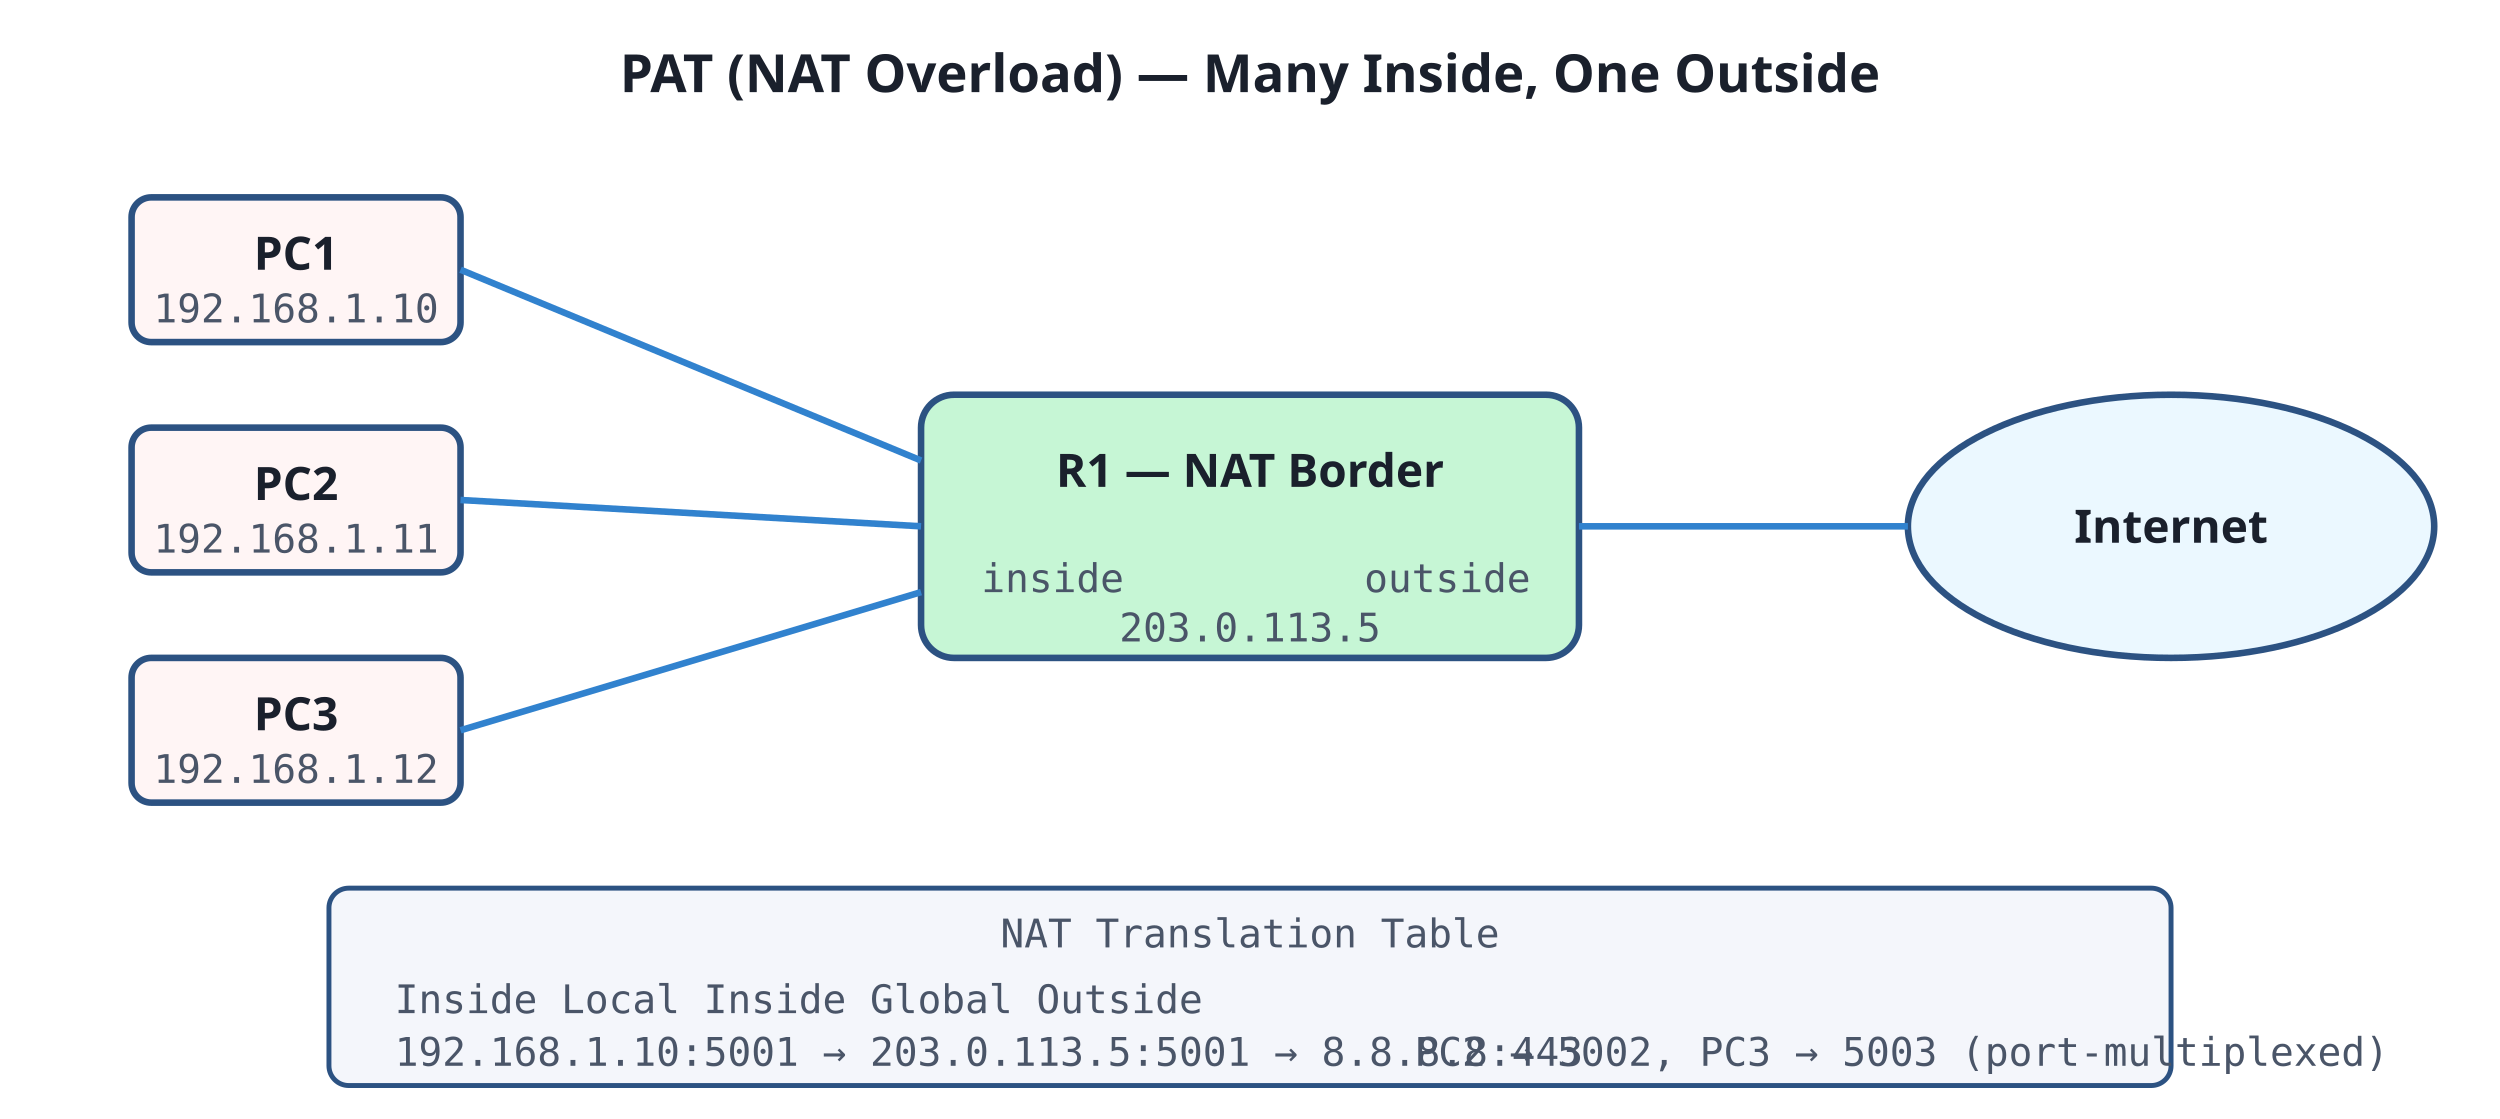
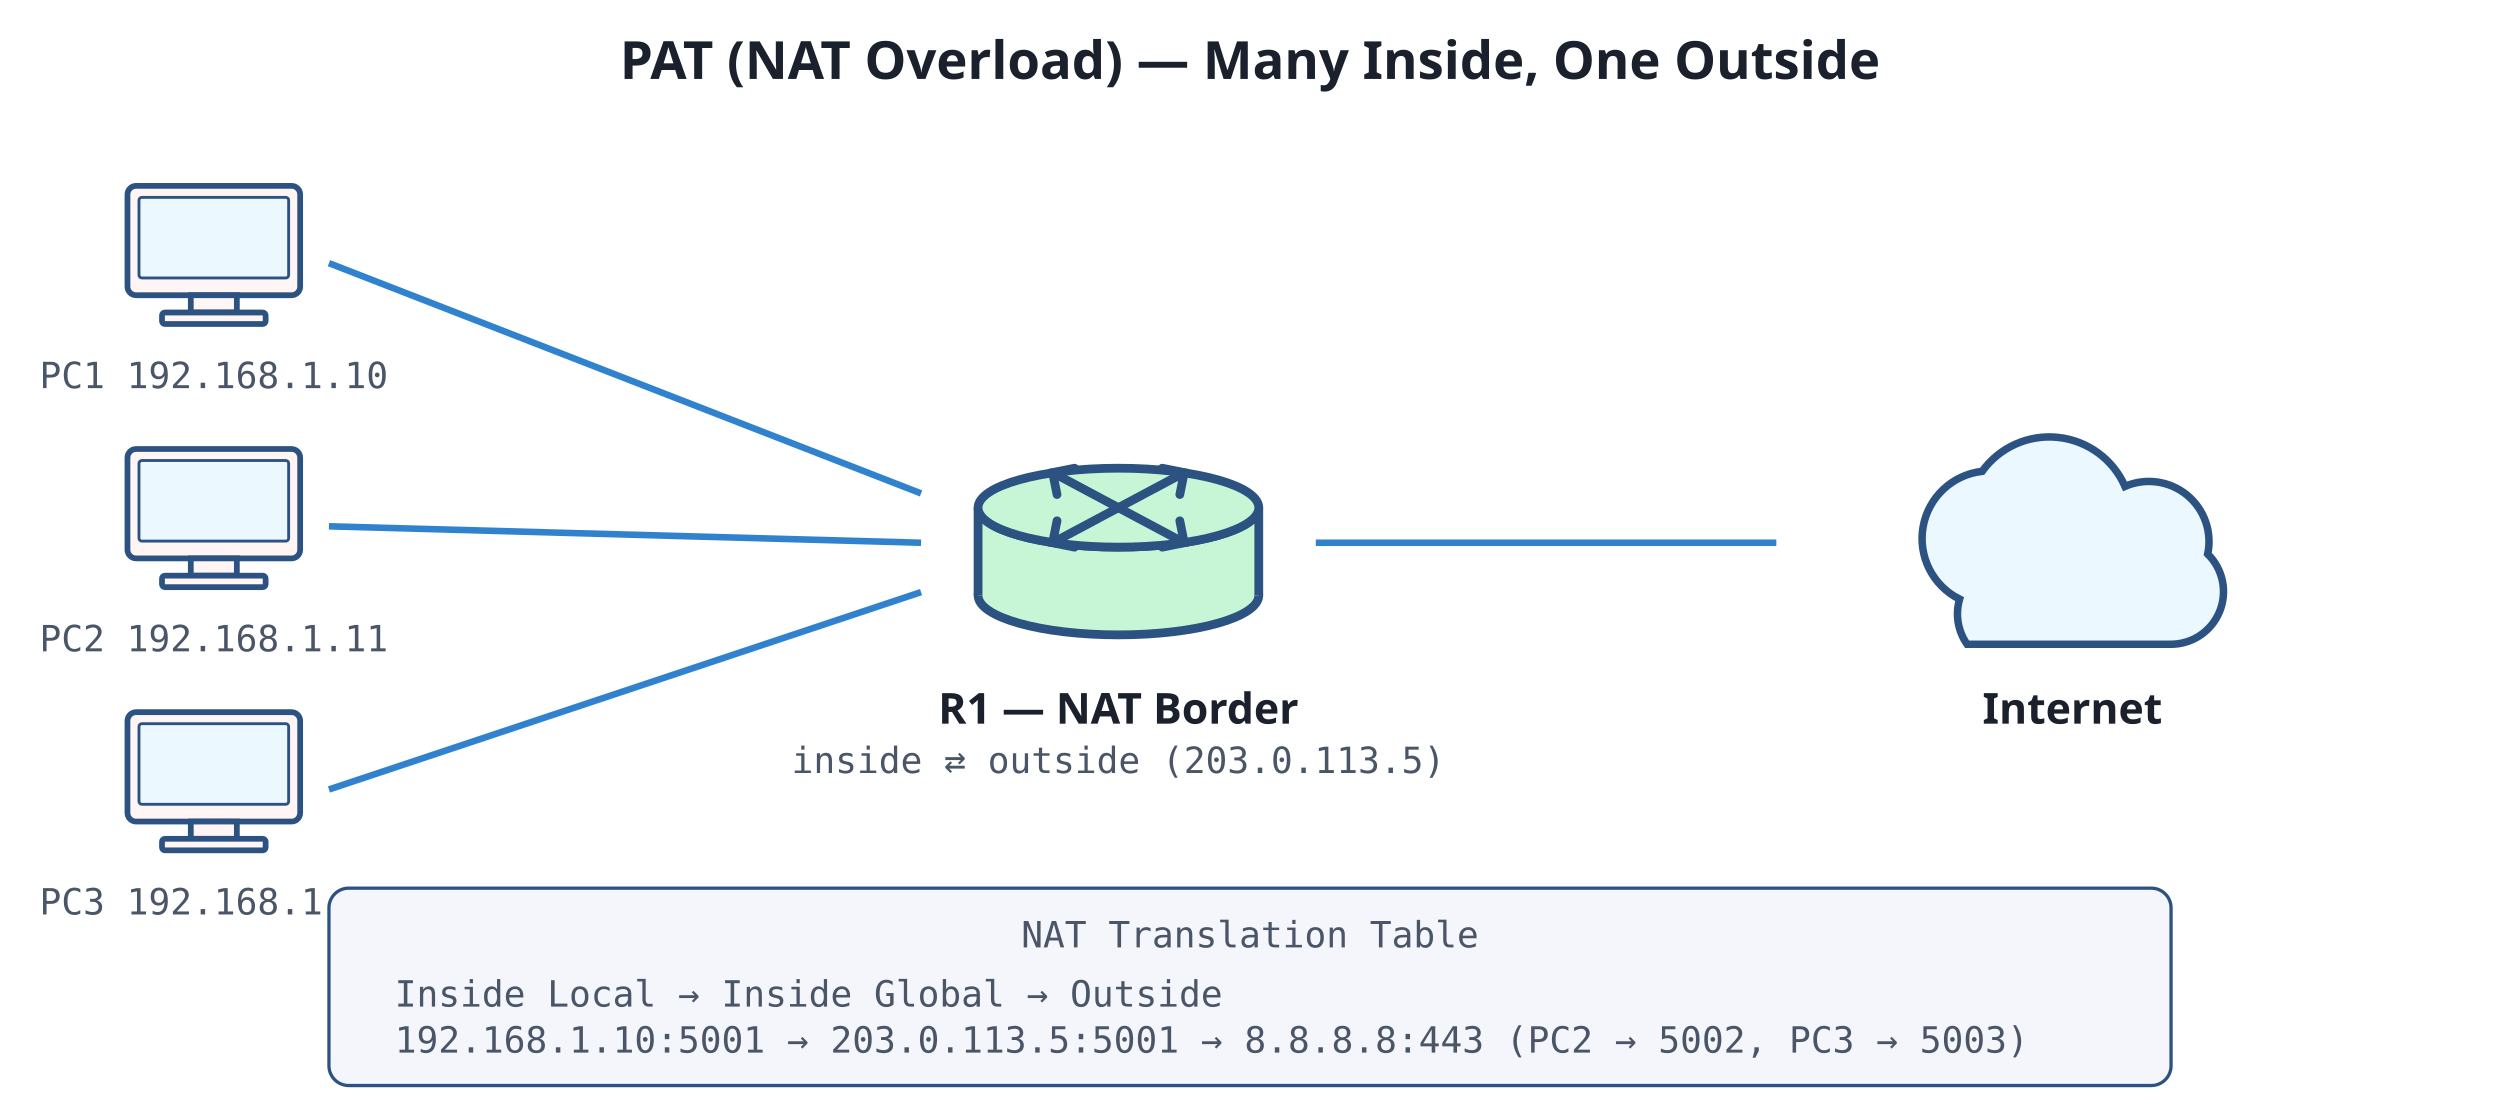
- <svg xmlns="http://www.w3.org/2000/svg" viewBox="0 0 760 340" role="img" aria-label="NAT translation diagram">
+ <svg xmlns="http://www.w3.org/2000/svg" viewBox="0 0 760 340" role="img" aria-label="NAT/PAT with Cisco icons">
  <style>
-     .label { fill: var(--diagram-text, #1a202c); font: 600 14px system-ui, sans-serif; }
-     .small { fill: var(--diagram-muted, #4a5568); font: 12px ui-monospace, Consolas, monospace; }
+     .label { fill: var(--diagram-text, #1a202c); font: 600 13px system-ui, sans-serif; }
+     .small { fill: var(--diagram-muted, #4a5568); font: 11px ui-monospace, Consolas, monospace; }
    .title { fill: var(--diagram-text, #1a202c); font: 700 16px system-ui, sans-serif; }
-     .pc { fill: var(--diagram-pc, #fff5f5); stroke: var(--diagram-stroke, #2c5282); stroke-width: 2; }
-     .router { fill: var(--diagram-router, #c6f6d5); stroke: var(--diagram-stroke, #2c5282); stroke-width: 2; }
-     .cloud { fill: var(--diagram-cloud, #ebf8ff); stroke: var(--diagram-stroke, #2c5282); stroke-width: 2; }
-     .table { fill: var(--diagram-fill, #f4f6fb); stroke: var(--diagram-stroke, #2c5282); stroke-width: 1.5; }
-     .link { stroke: var(--diagram-arrow, #3182ce); stroke-width: 2; }
+     .link { stroke: var(--diagram-arrow, #3182ce); stroke-width: 2; fill: none; }
+     .trunk { stroke: var(--diagram-accent, #c05621); stroke-width: 4; fill: none; }
+     .blocked { stroke: var(--diagram-accent, #e53e3e); stroke-width: 3; stroke-dasharray: 8,5; fill: none; }
  </style>
-   <text class="title" x="380" y="28" text-anchor="middle">PAT (NAT Overload) — Many Inside, One Outside</text>
-   <rect class="pc" x="40" y="60" width="100" height="44" rx="6" />
-   <text class="label" x="90" y="82" text-anchor="middle">PC1</text>
-   <text class="small" x="90" y="98" text-anchor="middle">192.168.1.10</text>
-   <rect class="pc" x="40" y="130" width="100" height="44" rx="6" />
-   <text class="label" x="90" y="152" text-anchor="middle">PC2</text>
-   <text class="small" x="90" y="168" text-anchor="middle">192.168.1.11</text>
-   <rect class="pc" x="40" y="200" width="100" height="44" rx="6" />
-   <text class="label" x="90" y="222" text-anchor="middle">PC3</text>
-   <text class="small" x="90" y="238" text-anchor="middle">192.168.1.12</text>
-   <rect class="router" x="280" y="120" width="200" height="80" rx="10" />
-   <text class="label" x="380" y="148" text-anchor="middle">R1 — NAT Border</text>
-   <text class="small" x="320" y="180" text-anchor="middle">inside</text>
-   <text class="small" x="440" y="180" text-anchor="middle">outside</text>
-   <text class="small" x="380" y="195" text-anchor="middle">203.0.113.5</text>
-   <ellipse class="cloud" cx="660" cy="160" rx="80" ry="40" />
-   <text class="label" x="660" y="165" text-anchor="middle">Internet</text>
-   <line class="link" x1="140" y1="82" x2="280" y2="140" />
-   <line class="link" x1="140" y1="152" x2="280" y2="160" />
-   <line class="link" x1="140" y1="222" x2="280" y2="180" />
-   <line class="link" x1="480" y1="160" x2="580" y2="160" />
-   <rect class="table" x="100" y="270" width="560" height="60" rx="6" />
+   <defs>
+     <symbol id="cisco-router" viewBox="0 0 80 60" overflow="visible">
+       <ellipse cx="40" cy="42" rx="32" ry="9" fill="var(--diagram-router,#c6f6d5)" stroke="var(--diagram-stroke,#2c5282)" stroke-width="2" />
+       <path d="M8 42 V22 A32,9 0 0 0 72,22 V42" fill="var(--diagram-router,#c6f6d5)" stroke="var(--diagram-stroke,#2c5282)" stroke-width="2" />
+       <ellipse cx="40" cy="22" rx="32" ry="9" fill="var(--diagram-router,#c6f6d5)" stroke="var(--diagram-stroke,#2c5282)" stroke-width="2" />
+       <g stroke="var(--diagram-stroke,#2c5282)" stroke-width="2" fill="none" stroke-linecap="round">
+         <path d="M40 22 L25 14 M30 13 L25 14 L26 19" />
+         <path d="M40 22 L55 14 M50 13 L55 14 L54 19" />
+         <path d="M40 22 L25 30 M30 31 L25 30 L26 25" />
+         <path d="M40 22 L55 30 M50 31 L55 30 L54 25" />
+       </g>
+     </symbol>
+     <symbol id="cisco-switch" viewBox="0 0 80 50" overflow="visible">
+       <rect x="6" y="14" width="68" height="22" rx="3" fill="var(--diagram-switch,#fefcbf)" stroke="var(--diagram-stroke,#2c5282)" stroke-width="2" />
+       <g stroke="var(--diagram-stroke,#2c5282)" stroke-width="1.8" fill="none" stroke-linecap="round">
+         <path d="M14 20 H40 M36 17 L40 20 L36 23" />
+         <path d="M14 30 H40 M36 27 L40 30 L36 33" />
+         <path d="M40 20 L66 20 M44 17 L40 20 L44 23" transform="translate(0,0)" />
+         <path d="M66 30 H40 M44 27 L40 30 L44 33" />
+       </g>
+     </symbol>
+     <symbol id="cisco-l3switch" viewBox="0 0 80 50" overflow="visible">
+       <rect x="6" y="14" width="68" height="22" rx="3" fill="var(--diagram-switch,#fefcbf)" stroke="var(--diagram-stroke,#2c5282)" stroke-width="2" />
+       <g stroke="var(--diagram-stroke,#2c5282)" stroke-width="1.8" fill="none" stroke-linecap="round">
+         <path d="M14 20 H30 M26 17 L30 20 L26 23" />
+         <path d="M50 30 H66 M62 27 L66 30 L62 33" />
+       </g>
+       <polygon points="40,8 56,25 40,42 24,25" fill="var(--diagram-router,#c6f6d5)" stroke="var(--diagram-stroke,#2c5282)" stroke-width="2" />
+     </symbol>
+     <symbol id="cisco-pc" viewBox="0 0 80 60" overflow="visible">
+       <rect x="10" y="6" width="60" height="38" rx="3" fill="var(--diagram-pc,#fff5f5)" stroke="var(--diagram-stroke,#2c5282)" stroke-width="2" />
+       <rect x="14" y="10" width="52" height="28" rx="1" fill="var(--diagram-cloud,#ebf8ff)" stroke="var(--diagram-stroke,#2c5282)" stroke-width="1" />
+       <rect x="32" y="44" width="16" height="6" fill="var(--diagram-pc,#fff5f5)" stroke="var(--diagram-stroke,#2c5282)" stroke-width="2" />
+       <rect x="22" y="50" width="36" height="4" rx="1" fill="var(--diagram-pc,#fff5f5)" stroke="var(--diagram-stroke,#2c5282)" stroke-width="2" />
+     </symbol>
+     <symbol id="cisco-server" viewBox="0 0 60 80" overflow="visible">
+       <rect x="8" y="4" width="44" height="72" rx="2" fill="var(--diagram-router,#c6f6d5)" stroke="var(--diagram-stroke,#2c5282)" stroke-width="2" />
+       <line x1="12" y1="16" x2="48" y2="16" stroke="var(--diagram-stroke,#2c5282)" stroke-width="1" />
+       <line x1="12" y1="28" x2="48" y2="28" stroke="var(--diagram-stroke,#2c5282)" stroke-width="1" />
+       <line x1="12" y1="40" x2="48" y2="40" stroke="var(--diagram-stroke,#2c5282)" stroke-width="1" />
+       <line x1="12" y1="52" x2="48" y2="52" stroke="var(--diagram-stroke,#2c5282)" stroke-width="1" />
+       <line x1="12" y1="64" x2="48" y2="64" stroke="var(--diagram-stroke,#2c5282)" stroke-width="1" />
+       <circle cx="44" cy="10" r="2" fill="#16a34a" />
+     </symbol>
+     <symbol id="cisco-cloud" viewBox="0 0 120 70" overflow="visible">
+       <path d="M30 50 a18 18 0 0 1 6 -34 a22 22 0 0 1 38 4 a16 16 0 0 1 22 18 a14 14 0 0 1 -10 24 H32 a14 14 0 0 1 -2 -12 z" fill="var(--diagram-cloud,#ebf8ff)" stroke="var(--diagram-stroke,#2c5282)" stroke-width="2" />
+     </symbol>
+     <symbol id="cisco-ap" viewBox="0 0 80 60" overflow="visible">
+       <rect x="20" y="30" width="40" height="14" rx="2" fill="var(--diagram-switch,#fefcbf)" stroke="var(--diagram-stroke,#2c5282)" stroke-width="2" />
+       <line x1="40" y1="30" x2="40" y2="20" stroke="var(--diagram-stroke,#2c5282)" stroke-width="2" />
+       <path d="M28 18 a14 14 0 0 1 24 0" fill="none" stroke="var(--diagram-stroke,#2c5282)" stroke-width="2" />
+       <path d="M22 12 a22 22 0 0 1 36 0" fill="none" stroke="var(--diagram-stroke,#2c5282)" stroke-width="2" />
+     </symbol>
+     <symbol id="cisco-phone" viewBox="0 0 80 60" overflow="visible">
+       <rect x="14" y="8" width="52" height="44" rx="3" fill="var(--diagram-pc,#fff5f5)" stroke="var(--diagram-stroke,#2c5282)" stroke-width="2" />
+       <rect x="20" y="14" width="40" height="14" fill="var(--diagram-cloud,#ebf8ff)" />
+       <g fill="var(--diagram-stroke,#2c5282)">
+         <circle cx="26" cy="38" r="2" />
+         <circle cx="34" cy="38" r="2" />
+         <circle cx="42" cy="38" r="2" />
+         <circle cx="50" cy="38" r="2" />
+         <circle cx="26" cy="46" r="2" />
+         <circle cx="34" cy="46" r="2" />
+         <circle cx="42" cy="46" r="2" />
+         <circle cx="50" cy="46" r="2" />
+       </g>
+     </symbol>
+     <marker id="m-arrow" viewBox="0 0 10 10" refX="9" refY="5" markerWidth="8" markerHeight="8" orient="auto-start-reverse">
+       <path d="M0,0 L10,5 L0,10 z" fill="var(--diagram-arrow,#3182ce)" />
+     </marker>
+   </defs>
+   <text class="title" x="380" y="24" text-anchor="middle">PAT (NAT Overload) — Many Inside, One Outside</text>
+   <use href="#cisco-pc" x="30" y="50" width="70" height="55" />
+   <text class="small" x="65" y="118" text-anchor="middle">PC1 192.168.1.10</text>
+   <use href="#cisco-pc" x="30" y="130" width="70" height="55" />
+   <text class="small" x="65" y="198" text-anchor="middle">PC2 192.168.1.11</text>
+   <use href="#cisco-pc" x="30" y="210" width="70" height="55" />
+   <text class="small" x="65" y="278" text-anchor="middle">PC3 192.168.1.12</text>
+   <use href="#cisco-router" x="280" y="125" width="120" height="80" />
+   <text class="label" x="340" y="220" text-anchor="middle">R1 — NAT Border</text>
+   <text class="small" x="340" y="235" text-anchor="middle">inside ⇄ outside (203.0.113.5)</text>
+   <use href="#cisco-cloud" x="540" y="125" width="180" height="80" />
+   <text class="label" x="630" y="220" text-anchor="middle">Internet</text>
+   <line class="link" x1="100" y1="80" x2="280" y2="150" />
+   <line class="link" x1="100" y1="160" x2="280" y2="165" />
+   <line class="link" x1="100" y1="240" x2="280" y2="180" />
+   <line class="link" x1="400" y1="165" x2="540" y2="165" />
+   <rect x="100" y="270" width="560" height="60" rx="6" fill="var(--diagram-fill,#f4f6fb)" stroke="var(--diagram-stroke,#2c5282)" />
  <text class="small" x="380" y="288" text-anchor="middle" font-weight="700">NAT Translation Table</text>
-   <text class="small" x="120" y="308">Inside Local           Inside Global          Outside</text>
-   <text class="small" x="120" y="324">192.168.1.10:5001 → 203.0.113.5:5001 → 8.8.8.8:443</text>
-   <text class="small" x="430" y="324">  PC2 → 5002, PC3 → 5003 (port-multiplexed)</text>
+   <text class="small" x="120" y="306">Inside Local → Inside Global → Outside</text>
+   <text class="small" x="120" y="320">192.168.1.10:5001 → 203.0.113.5:5001 → 8.8.8.8:443  (PC2 → 5002, PC3 → 5003)</text>
</svg>
